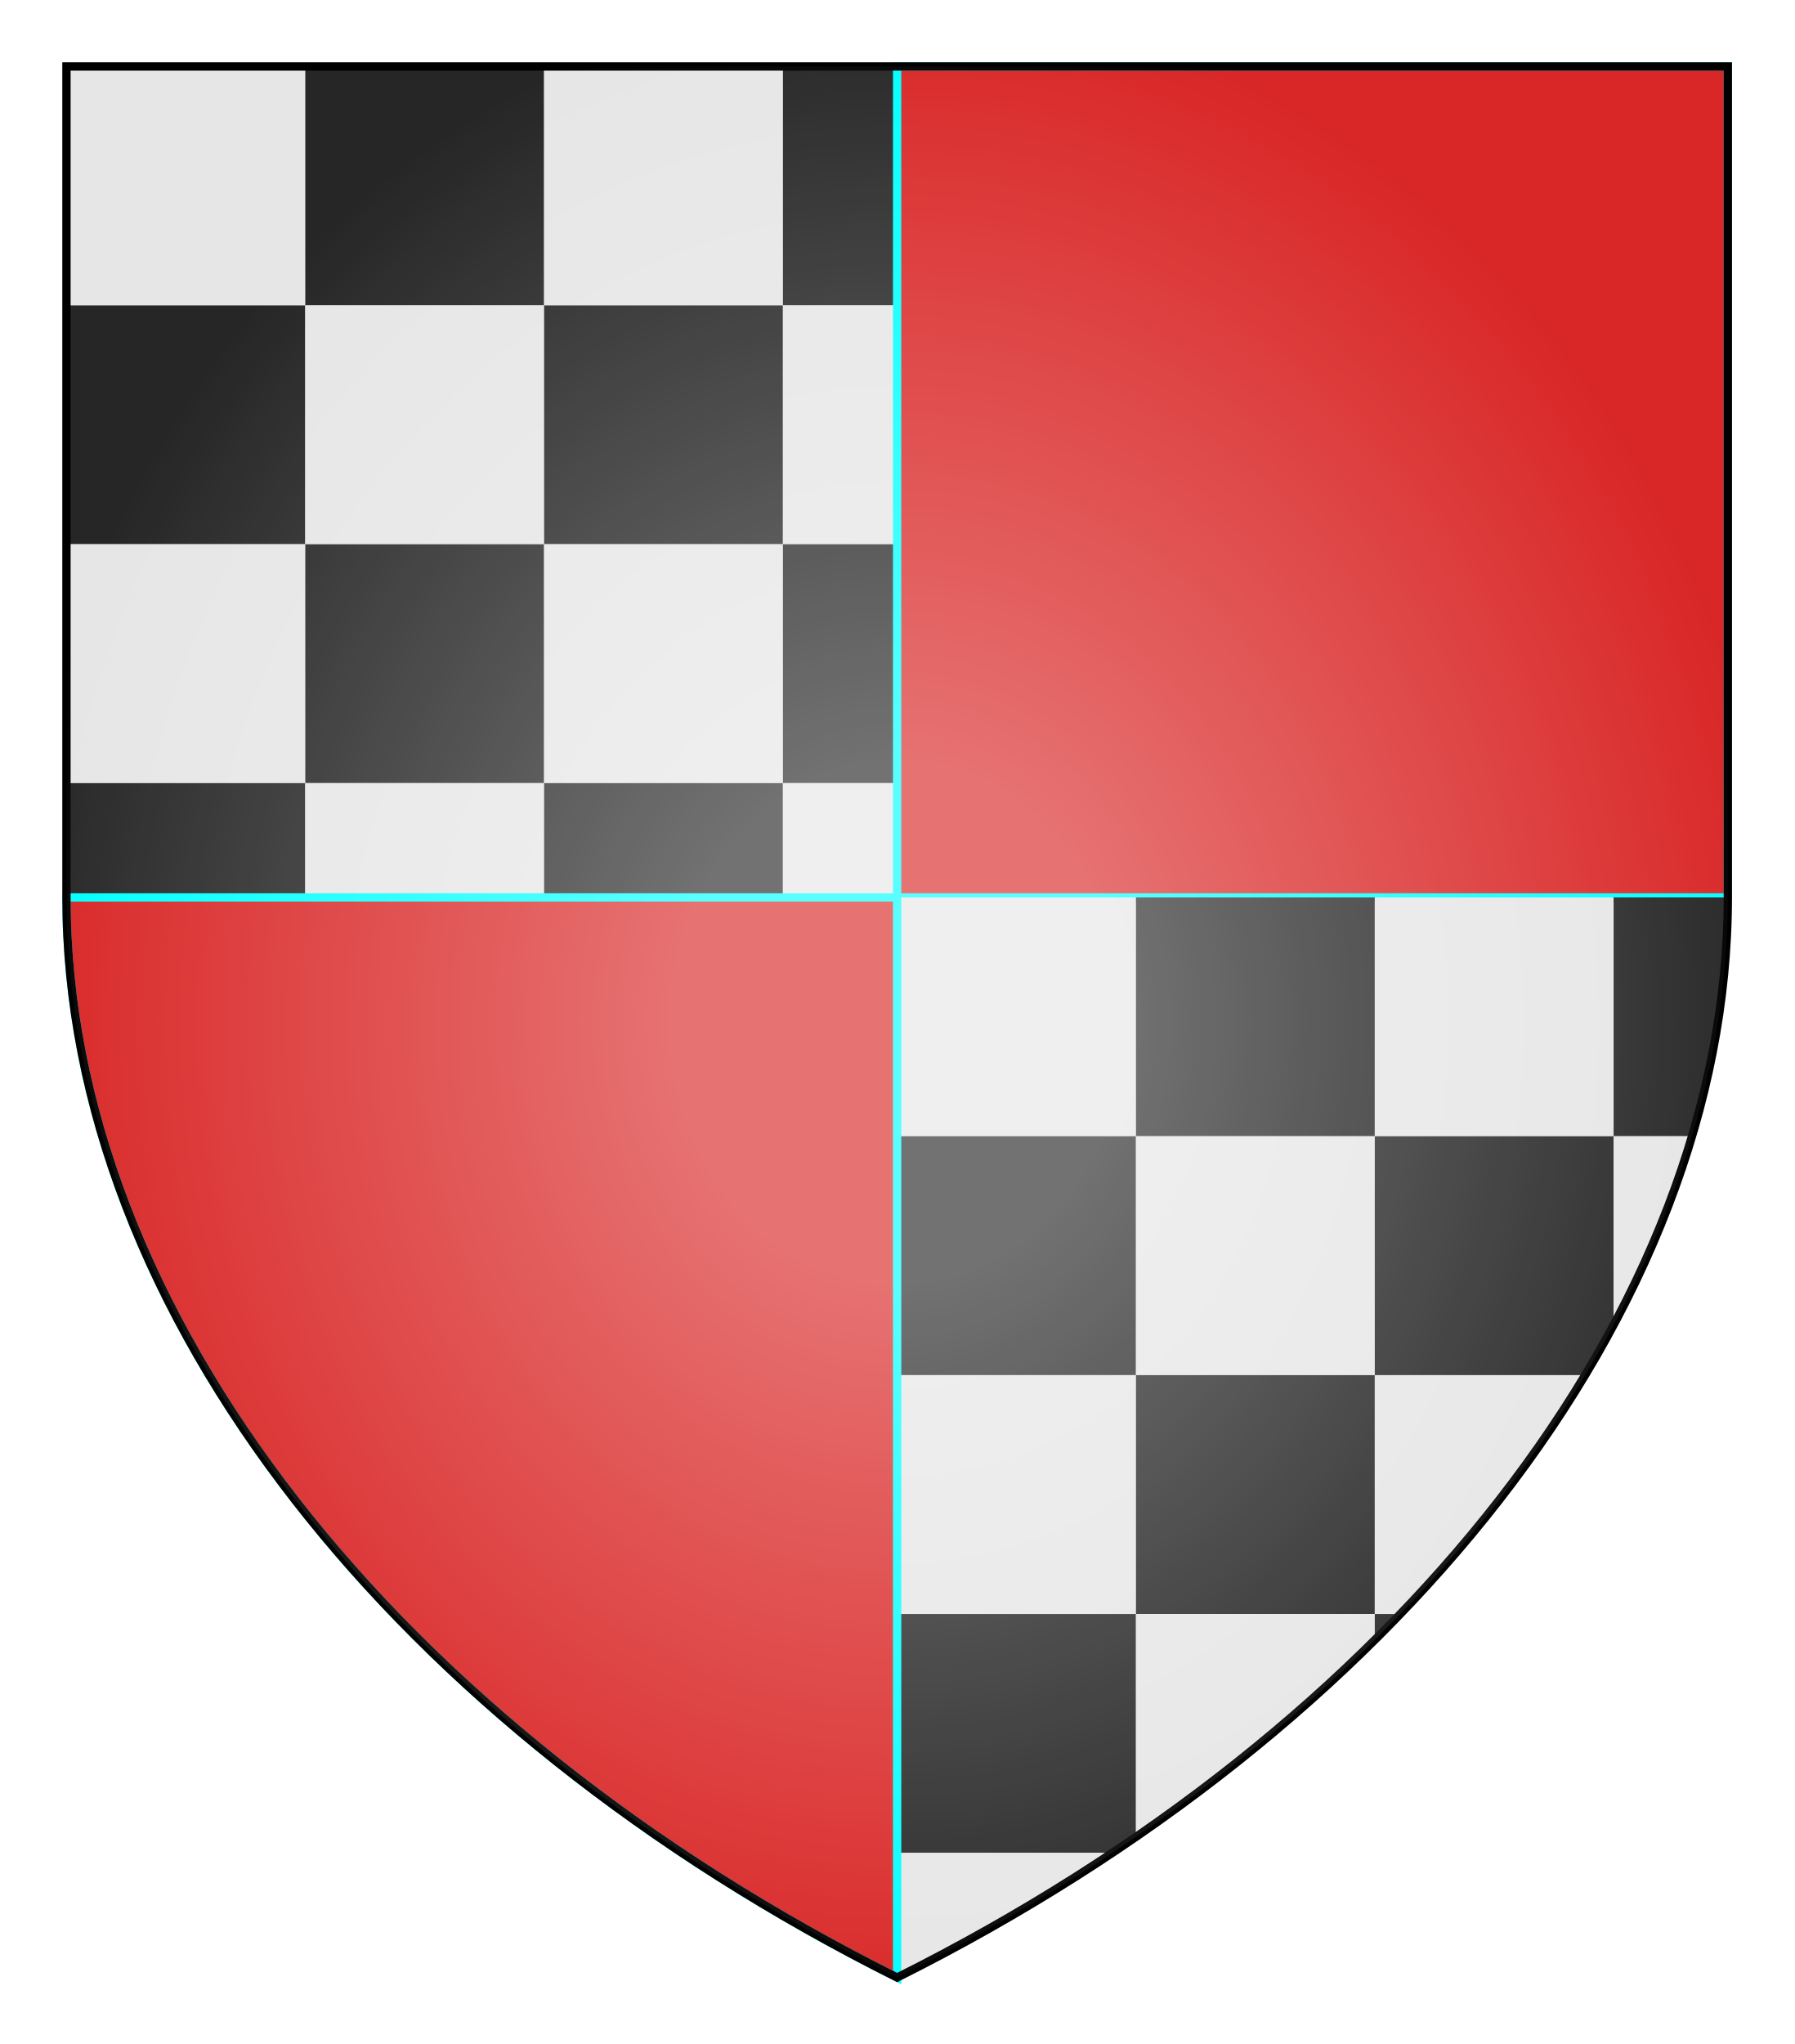
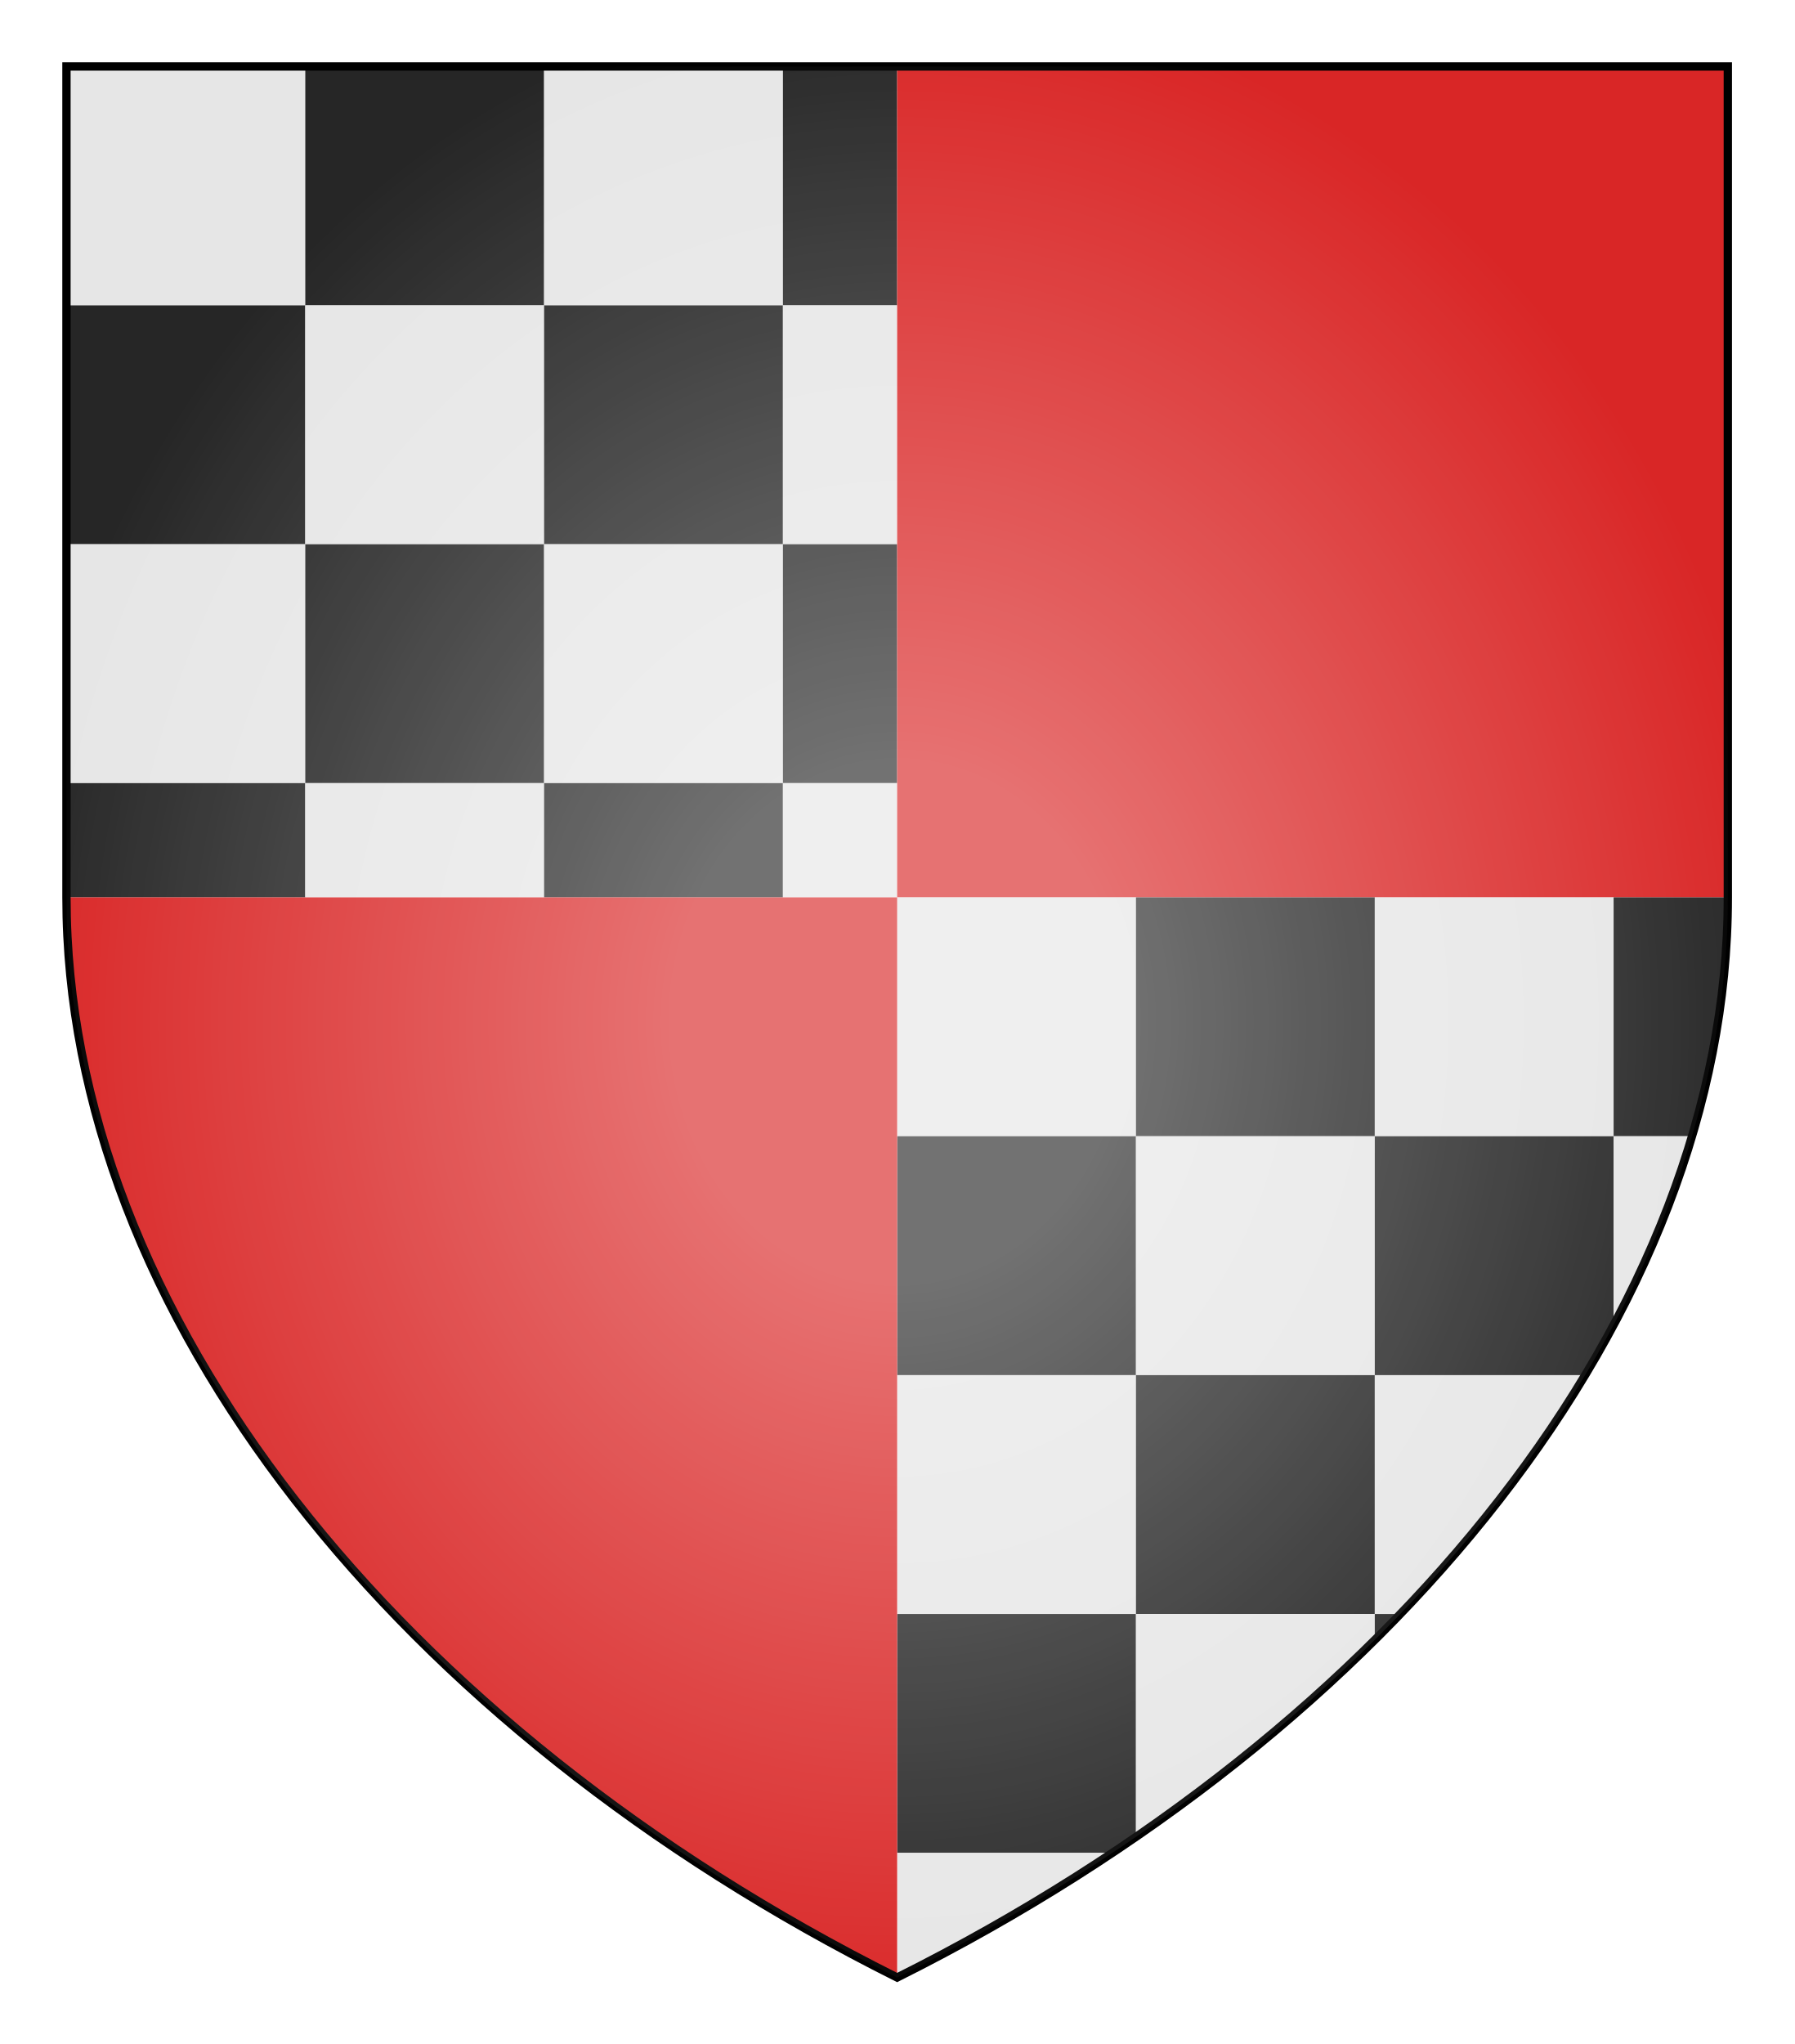
<svg xmlns="http://www.w3.org/2000/svg" height="246.0" width="216.0">
  <defs>
    <clipPath id="contour">
      <path d="M 8.0,8.0 L 208.0,8.0 L 208.0,108.0 C 208.0,158.0 168.0,208.0 108.0,238.0 C 48.0,208.0 8.0,158.0 8.0,108.0 L 8.0,8.0 Z" />
    </clipPath>
    <radialGradient id="lighting">
      <stop offset="25%" stop-color="white" stop-opacity="35%" />
      <stop offset="100%" stop-color="white" stop-opacity="0%" />
    </radialGradient>
  </defs>
  <g transform="translate(8.0,8.0)">
    <path d="M 0.0,0.0 L 0.0,28.75 L 28.75,28.75 L 28.75,0.0 L 0.0,0.0 Z" style="fill: rgb(230, 230, 230); stroke-width: 1px; stroke: none;" />
    <path d="M 28.75,0.0 L 28.75,28.75 L 57.5,28.75 L 57.5,0.0 L 28.75,0.0 Z" style="fill: rgb(38, 38, 38); stroke-width: 1px; stroke: none;" />
    <path d="M 57.5,0.0 L 57.5,28.75 L 86.25,28.75 L 86.25,0.0 L 57.5,0.0 Z" style="fill: rgb(230, 230, 230); stroke-width: 1px; stroke: none;" />
    <path d="M 86.25,0.0 L 86.25,28.75 L 100.0,28.75 L 100.0,0.0 L 86.25,0.0 Z" style="fill: rgb(38, 38, 38); stroke-width: 1px; stroke: none;" />
    <path d="M 0.0,28.75 L 0.0,57.5 L 28.75,57.5 L 28.75,28.75 L 0.0,28.75 Z" style="fill: rgb(38, 38, 38); stroke-width: 1px; stroke: none;" />
    <path d="M 28.75,28.75 L 28.75,57.5 L 57.5,57.5 L 57.5,28.75 L 28.75,28.75 Z" style="fill: rgb(230, 230, 230); stroke-width: 1px; stroke: none;" />
    <path d="M 57.5,28.75 L 57.5,57.5 L 86.25,57.5 L 86.25,28.75 L 57.5,28.75 Z" style="fill: rgb(38, 38, 38); stroke-width: 1px; stroke: none;" />
    <path d="M 86.25,28.75 L 86.25,57.5 L 100.0,57.5 L 100.0,28.75 L 86.25,28.75 Z" style="fill: rgb(230, 230, 230); stroke-width: 1px; stroke: none;" />
    <path d="M 0.0,57.5 L 0.0,86.25 L 28.75,86.25 L 28.75,57.5 L 0.0,57.5 Z" style="fill: rgb(230, 230, 230); stroke-width: 1px; stroke: none;" />
    <path d="M 28.75,57.5 L 28.75,86.25 L 57.5,86.25 L 57.5,57.5 L 28.75,57.5 Z" style="fill: rgb(38, 38, 38); stroke-width: 1px; stroke: none;" />
    <path d="M 57.5,57.5 L 57.5,86.25 L 86.25,86.25 L 86.25,57.5 L 57.5,57.5 Z" style="fill: rgb(230, 230, 230); stroke-width: 1px; stroke: none;" />
    <path d="M 86.25,57.5 L 86.25,86.25 L 100.0,86.25 L 100.0,57.5 L 86.25,57.5 Z" style="fill: rgb(38, 38, 38); stroke-width: 1px; stroke: none;" />
    <path d="M 0.0,86.25 L 0.0,100.0 L 28.75,100.0 L 28.75,86.25 L 0.0,86.25 Z" style="fill: rgb(38, 38, 38); stroke-width: 1px; stroke: none;" />
    <path d="M 28.75,86.25 L 28.75,100.0 L 57.5,100.0 L 57.5,86.25 L 28.75,86.25 Z" style="fill: rgb(230, 230, 230); stroke-width: 1px; stroke: none;" />
    <path d="M 57.5,86.25 L 57.5,100.0 L 86.25,100.0 L 86.25,86.25 L 57.5,86.25 Z" style="fill: rgb(38, 38, 38); stroke-width: 1px; stroke: none;" />
    <path d="M 86.25,86.25 L 86.25,100.0 L 100.0,100.0 L 100.0,86.25 L 86.25,86.25 Z" style="fill: rgb(230, 230, 230); stroke-width: 1px; stroke: none;" />
-     <path d="M 100.0,0.0 L 100.0,100.0 L 200.0,100.0 L 200.0,0.0 L 100.0,0.0 Z" style="fill: rgb(217, 38, 38); stroke-width: 1px; stroke: rgb(0, 255, 255);" />
+     <path d="M 100.0,0.0 L 100.0,100.0 L 200.0,100.0 L 200.0,0.0 L 100.0,0.0 Z" style="fill: rgb(217, 38, 38); stroke-width: 1px; stroke: none;" />
    <path d="M 100.0,100.0 L 100.0,128.75 L 128.75,128.75 L 128.75,100.0 L 100.0,100.0 Z" style="fill: rgb(230, 230, 230); stroke-width: 1px; stroke: none;" />
    <path d="M 128.75,100.0 L 128.75,128.75 L 157.5,128.75 L 157.5,100.0 L 128.75,100.0 Z" style="fill: rgb(38, 38, 38); stroke-width: 1px; stroke: none;" />
    <path d="M 157.5,100.0 L 157.5,128.75 L 186.25,128.75 L 186.25,100.0 L 157.5,100.0 Z" style="fill: rgb(230, 230, 230); stroke-width: 1px; stroke: none;" />
    <path d="M 186.25,100.0 L 186.25,128.75 L 195.691,128.75 C 198.516,119.262 200.0,109.631 200.0,100.0 L 186.25,100.0 Z" style="fill: rgb(38, 38, 38); stroke-width: 1px; stroke: none;" />
    <path d="M 100.0,128.75 L 100.0,157.5 L 128.75,157.5 L 128.75,128.75 L 100.0,128.75 Z" style="fill: rgb(38, 38, 38); stroke-width: 1px; stroke: none;" />
    <path d="M 128.75,128.75 L 128.75,157.5 L 157.5,157.5 L 157.5,128.75 L 128.75,128.75 Z" style="fill: rgb(230, 230, 230); stroke-width: 1px; stroke: none;" />
    <path d="M 157.5,128.75 L 157.5,157.5 L 182.822,157.5 C 184.024,155.504 185.167,153.493 186.25,151.47 L 186.25,151.47 L 186.25,128.75 L 157.5,128.75 Z" style="fill: rgb(38, 38, 38); stroke-width: 1px; stroke: none;" />
    <path d="M 186.25,128.75 L 186.25,151.47 L 186.25,151.47 C 190.228,144.041 193.4,136.443 195.691,128.75 L 186.25,128.75 Z" style="fill: rgb(230, 230, 230); stroke-width: 1px; stroke: none;" />
    <path d="M 100.0,157.5 L 100.0,186.25 L 128.75,186.25 L 128.75,157.5 L 100.0,157.5 Z" style="fill: rgb(230, 230, 230); stroke-width: 1px; stroke: none;" />
    <path d="M 128.75,157.5 L 128.75,186.25 L 157.5,186.25 L 157.5,157.5 L 128.75,157.5 Z" style="fill: rgb(38, 38, 38); stroke-width: 1px; stroke: none;" />
    <path d="M 157.5,157.5 L 157.5,186.25 L 160.574,186.25 C 169.323,177.151 176.803,167.503 182.822,157.5 L 157.5,157.5 Z" style="fill: rgb(230, 230, 230); stroke-width: 1px; stroke: none;" />
    <path d="M 100.0,186.25 L 100.0,215.0 L 125.91,215.0 C 126.864,214.364 127.811,213.723 128.75,213.076 L 128.75,213.076 L 128.75,186.25 L 100.0,186.25 Z" style="fill: rgb(38, 38, 38); stroke-width: 1px; stroke: none;" />
    <path d="M 128.75,186.25 L 128.75,213.076 L 128.75,213.076 C 139.334,205.793 148.971,197.837 157.5,189.373 L 157.5,189.373 L 157.5,186.25 L 128.75,186.25 Z" style="fill: rgb(230, 230, 230); stroke-width: 1px; stroke: none;" />
    <path d="M 157.5,186.25 L 157.5,189.373 L 157.5,189.373 C 158.541,188.34 159.566,187.298 160.574,186.25 L 157.5,186.25 Z" style="fill: rgb(38, 38, 38); stroke-width: 1px; stroke: none;" />
    <path d="M 100.0,215.0 L 100.0,230.0 C 109.122,225.439 117.782,220.415 125.91,215.0 L 100.0,215.0 Z" style="fill: rgb(230, 230, 230); stroke-width: 1px; stroke: none;" />
-     <path d="M 0.0,100.0 C 0.0,150.0 40.0,200.0 100.0,230.0 L 100.0,100.0 L 0.0,100.0 Z" style="fill: rgb(217, 38, 38); stroke-width: 1px; stroke: rgb(0, 255, 255);" />
+     <path d="M 0.0,100.0 C 0.0,150.0 40.0,200.0 100.0,230.0 L 100.0,100.0 L 0.0,100.0 Z" style="fill: rgb(217, 38, 38); stroke-width: 1px; stroke: none;" />
    <path d="M 0.0,0.0 L 200.0,0.0 L 200.0,100.0 C 200.0,150.0 160.0,200.0 100.0,230.0 C 40.0,200.0 0.0,150.0 0.0,100.0 L 0.0,0.0 Z" style="fill: none; stroke-width: 1px; stroke: rgb(0, 0, 0);" />
  </g>
  <rect clip-path="url(#contour)" fill="url(#lighting)" height="246.0" width="216.0" x="0.0" y="0.0" />
</svg>
